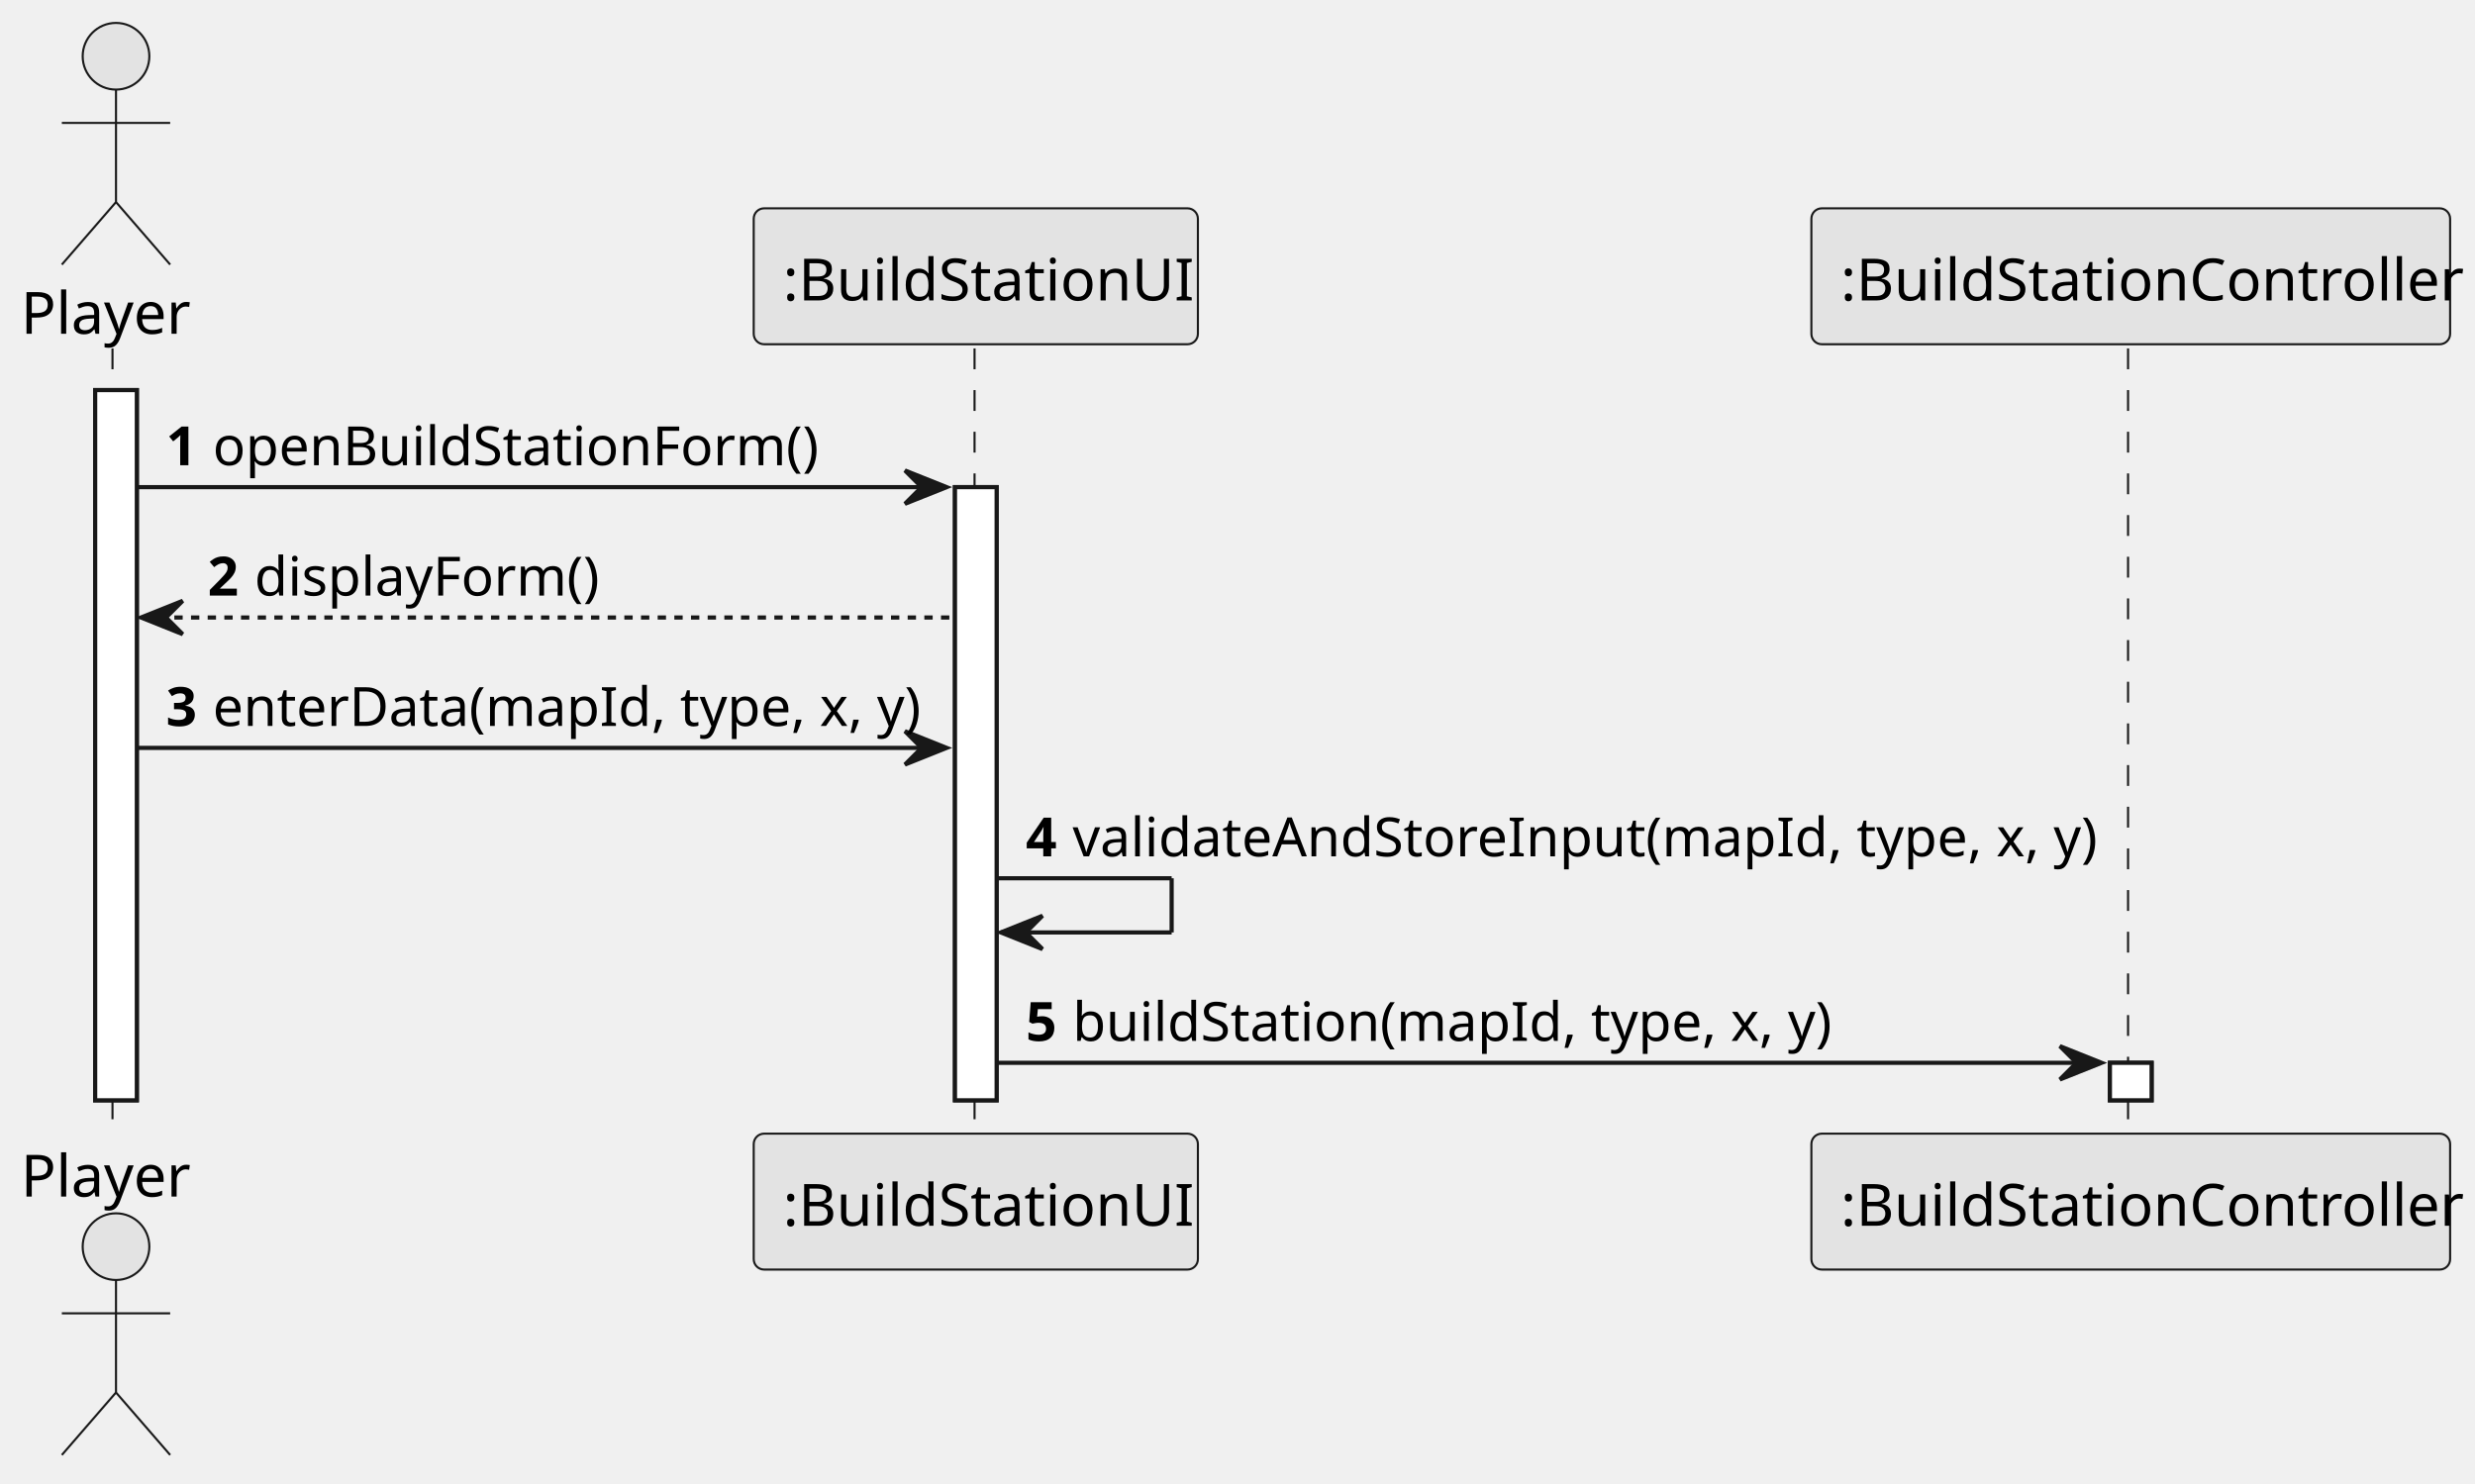
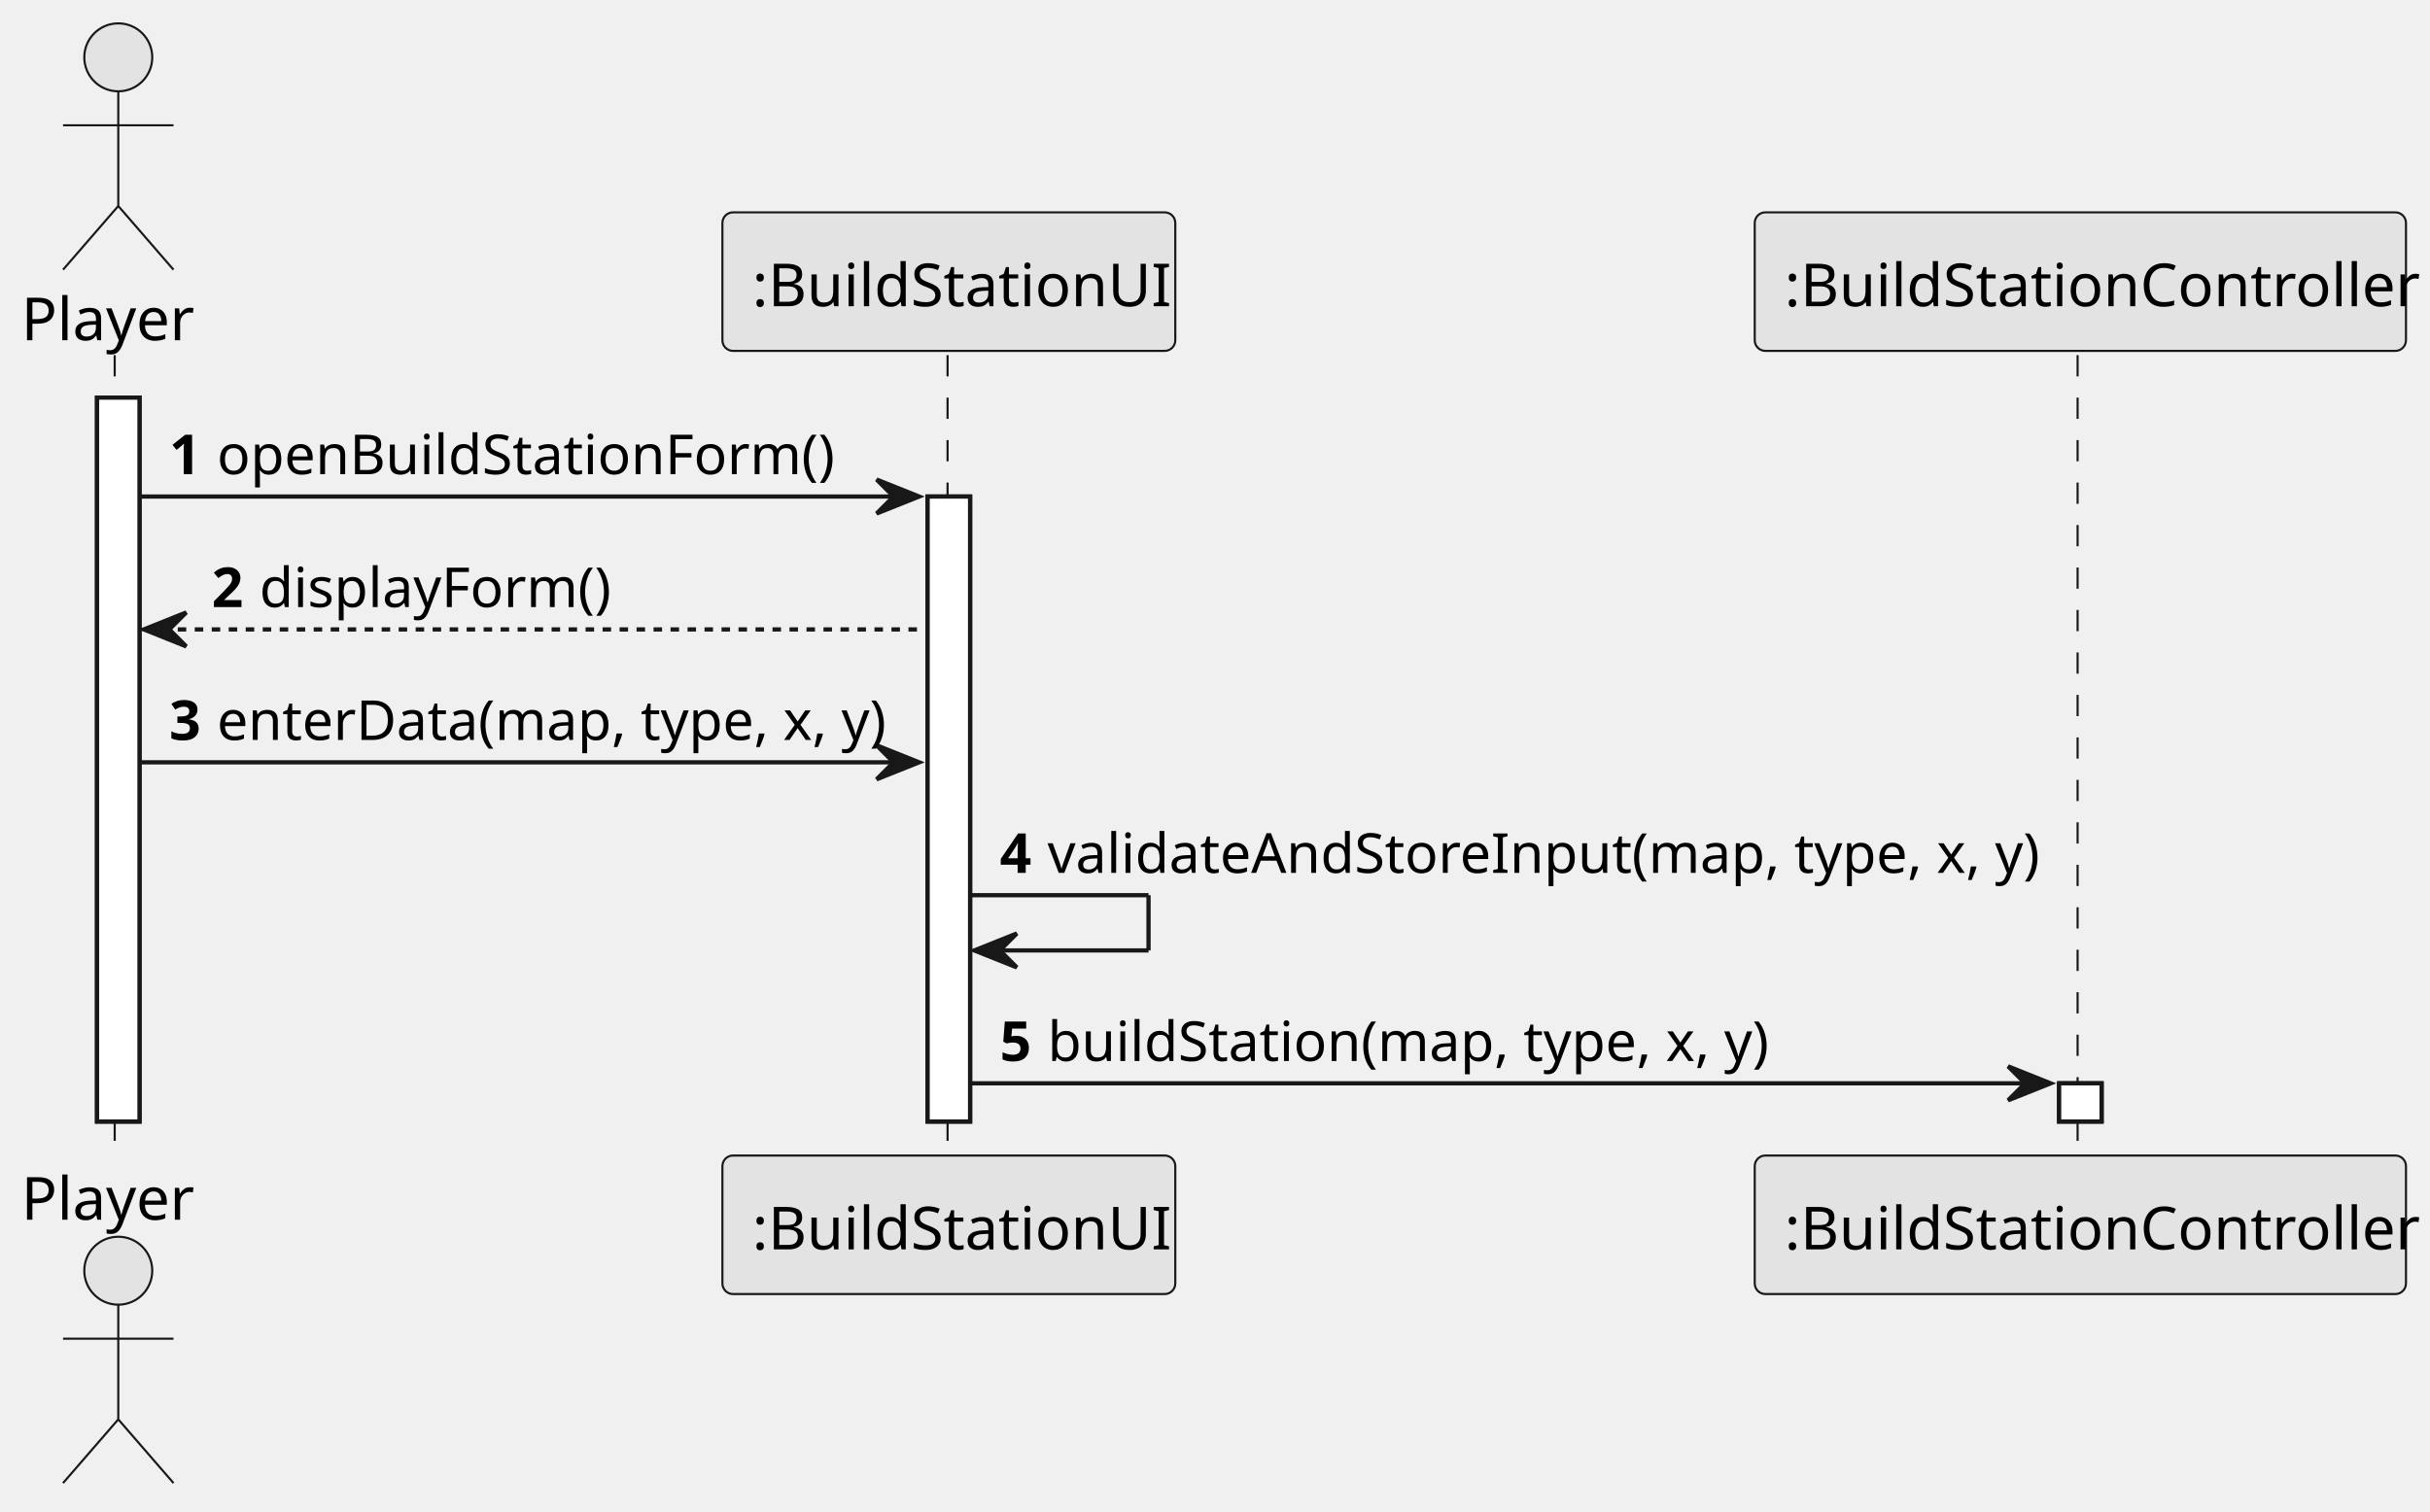
- <svg xmlns="http://www.w3.org/2000/svg" contentStyleType="text/css" height="356px" preserveAspectRatio="none" style="width:594px;height:356px;background:#FFFFFF;" version="1.1" viewBox="0 0 594 356" width="594px" zoomAndPan="magnify">
+ <svg xmlns="http://www.w3.org/2000/svg" contentStyleType="text/css" height="356px" preserveAspectRatio="none" style="width:572px;height:356px;background:#FFFFFF;" version="1.1" viewBox="0 0 572 356" width="572px" zoomAndPan="magnify">
  <defs />
  <g>
    <rect fill="#FFFFFF" height="170.455" style="stroke:#181818;stroke-width:1.0;" width="10" x="22.841" y="93.621" />
-     <rect fill="#FFFFFF" height="147.164" style="stroke:#181818;stroke-width:1.0;" width="10" x="229.194" y="116.912" />
-     <rect fill="#FFFFFF" height="9" style="stroke:#181818;stroke-width:1.0;" width="10" x="506.38" y="255.076" />
+     <rect fill="#FFFFFF" height="147.164" style="stroke:#181818;stroke-width:1.0;" width="10" x="218.352" y="116.912" />
+     <rect fill="#FFFFFF" height="9" style="stroke:#181818;stroke-width:1.0;" width="10" x="484.696" y="255.076" />
    <line style="stroke:#181818;stroke-width:0.5;stroke-dasharray:5.0,5.0;" x1="27" x2="27" y1="83.621" y2="273.076" />
-     <line style="stroke:#181818;stroke-width:0.5;stroke-dasharray:5.0,5.0;" x1="233.891" x2="233.891" y1="83.621" y2="273.076" />
-     <line style="stroke:#181818;stroke-width:0.5;stroke-dasharray:5.0,5.0;" x1="510.732" x2="510.732" y1="83.621" y2="273.076" />
+     <line style="stroke:#181818;stroke-width:0.5;stroke-dasharray:5.0,5.0;" x1="223.049" x2="223.049" y1="83.621" y2="273.076" />
+     <line style="stroke:#181818;stroke-width:0.5;stroke-dasharray:5.0,5.0;" x1="489.048" x2="489.048" y1="83.621" y2="273.076" />
    <text fill="#000000" font-family="sans-serif" font-size="14" lengthAdjust="spacing" textLength="39.683" x="5" y="80.107">Player</text>
    <ellipse cx="27.841" cy="13.5" fill="#E3E3E3" rx="8" ry="8" style="stroke:#181818;stroke-width:0.5;" />
    <path d="M27.841,21.5 L27.841,48.5 M14.841,29.5 L40.841,29.5 M27.841,48.5 L14.841,63.5 M27.841,48.5 L40.841,63.5 " fill="none" style="stroke:#181818;stroke-width:0.5;" />
    <text fill="#000000" font-family="sans-serif" font-size="14" lengthAdjust="spacing" textLength="39.683" x="5" y="287.184">Player</text>
    <ellipse cx="27.841" cy="299.197" fill="#E3E3E3" rx="8" ry="8" style="stroke:#181818;stroke-width:0.5;" />
    <path d="M27.841,307.197 L27.841,334.197 M14.841,315.197 L40.841,315.197 M27.841,334.197 L14.841,349.197 M27.841,334.197 L40.841,349.197 " fill="none" style="stroke:#181818;stroke-width:0.5;" />
-     <rect fill="#E3E3E3" height="32.621" rx="2.5" ry="2.5" style="stroke:#181818;stroke-width:0.5;" width="106.606" x="180.891" y="50" />
-     <text fill="#000000" font-family="sans-serif" font-size="14" lengthAdjust="spacing" textLength="92.606" x="187.891" y="72.107">:BuildStationUI</text>
-     <rect fill="#E3E3E3" height="32.621" rx="2.5" ry="2.5" style="stroke:#181818;stroke-width:0.5;" width="106.606" x="180.891" y="272.076" />
-     <text fill="#000000" font-family="sans-serif" font-size="14" lengthAdjust="spacing" textLength="92.606" x="187.891" y="294.184">:BuildStationUI</text>
-     <rect fill="#E3E3E3" height="32.621" rx="2.5" ry="2.5" style="stroke:#181818;stroke-width:0.5;" width="153.296" x="434.732" y="50" />
-     <text fill="#000000" font-family="sans-serif" font-size="14" lengthAdjust="spacing" textLength="139.296" x="441.732" y="72.107">:BuildStationController</text>
-     <rect fill="#E3E3E3" height="32.621" rx="2.5" ry="2.5" style="stroke:#181818;stroke-width:0.5;" width="153.296" x="434.732" y="272.076" />
-     <text fill="#000000" font-family="sans-serif" font-size="14" lengthAdjust="spacing" textLength="139.296" x="441.732" y="294.184">:BuildStationController</text>
+     <rect fill="#E3E3E3" height="32.621" rx="2.5" ry="2.5" style="stroke:#181818;stroke-width:0.5;" width="106.606" x="170.049" y="50" />
+     <text fill="#000000" font-family="sans-serif" font-size="14" lengthAdjust="spacing" textLength="92.606" x="177.049" y="72.107">:BuildStationUI</text>
+     <rect fill="#E3E3E3" height="32.621" rx="2.5" ry="2.5" style="stroke:#181818;stroke-width:0.5;" width="106.606" x="170.049" y="272.076" />
+     <text fill="#000000" font-family="sans-serif" font-size="14" lengthAdjust="spacing" textLength="92.606" x="177.049" y="294.184">:BuildStationUI</text>
+     <rect fill="#E3E3E3" height="32.621" rx="2.5" ry="2.5" style="stroke:#181818;stroke-width:0.5;" width="153.296" x="413.048" y="50" />
+     <text fill="#000000" font-family="sans-serif" font-size="14" lengthAdjust="spacing" textLength="139.296" x="420.048" y="72.107">:BuildStationController</text>
+     <rect fill="#E3E3E3" height="32.621" rx="2.5" ry="2.5" style="stroke:#181818;stroke-width:0.5;" width="153.296" x="413.048" y="272.076" />
+     <text fill="#000000" font-family="sans-serif" font-size="14" lengthAdjust="spacing" textLength="139.296" x="420.048" y="294.184">:BuildStationController</text>
    <rect fill="#FFFFFF" height="170.455" style="stroke:#181818;stroke-width:1.0;" width="10" x="22.841" y="93.621" />
-     <rect fill="#FFFFFF" height="147.164" style="stroke:#181818;stroke-width:1.0;" width="10" x="229.194" y="116.912" />
-     <rect fill="#FFFFFF" height="9" style="stroke:#181818;stroke-width:1.0;" width="10" x="506.38" y="255.076" />
-     <polygon fill="#181818" points="217.194,112.912,227.194,116.912,217.194,120.912,221.194,116.912" style="stroke:#181818;stroke-width:1.0;" />
-     <line style="stroke:#181818;stroke-width:1.0;" x1="32.841" x2="223.194" y1="116.912" y2="116.912" />
+     <rect fill="#FFFFFF" height="147.164" style="stroke:#181818;stroke-width:1.0;" width="10" x="218.352" y="116.912" />
+     <rect fill="#FFFFFF" height="9" style="stroke:#181818;stroke-width:1.0;" width="10" x="484.696" y="255.076" />
+     <polygon fill="#181818" points="206.352,112.912,216.352,116.912,206.352,120.912,210.352,116.912" style="stroke:#181818;stroke-width:1.0;" />
+     <line style="stroke:#181818;stroke-width:1.0;" x1="32.841" x2="212.352" y1="116.912" y2="116.912" />
    <text fill="#000000" font-family="sans-serif" font-size="13" font-weight="bold" lengthAdjust="spacing" textLength="7.23" x="39.841" y="111.649">1</text>
    <text fill="#000000" font-family="sans-serif" font-size="13" lengthAdjust="spacing" textLength="137.287" x="51.071" y="111.649">openBuildStationForm()</text>
    <polygon fill="#181818" points="43.841,144.203,33.841,148.203,43.841,152.203,39.841,148.203" style="stroke:#181818;stroke-width:1.0;" />
-     <line style="stroke:#181818;stroke-width:1.0;stroke-dasharray:2.0,2.0;" x1="37.841" x2="228.194" y1="148.203" y2="148.203" />
+     <line style="stroke:#181818;stroke-width:1.0;stroke-dasharray:2.0,2.0;" x1="37.841" x2="217.352" y1="148.203" y2="148.203" />
    <text fill="#000000" font-family="sans-serif" font-size="13" font-weight="bold" lengthAdjust="spacing" textLength="7.23" x="49.841" y="142.94">2</text>
    <text fill="#000000" font-family="sans-serif" font-size="13" lengthAdjust="spacing" textLength="79.454" x="61.071" y="142.94">displayForm()</text>
-     <polygon fill="#181818" points="217.194,175.494,227.194,179.494,217.194,183.494,221.194,179.494" style="stroke:#181818;stroke-width:1.0;" />
-     <line style="stroke:#181818;stroke-width:1.0;" x1="32.841" x2="223.194" y1="179.494" y2="179.494" />
+     <polygon fill="#181818" points="206.352,175.494,216.352,179.494,206.352,183.494,210.352,179.494" style="stroke:#181818;stroke-width:1.0;" />
+     <line style="stroke:#181818;stroke-width:1.0;" x1="32.841" x2="212.352" y1="179.494" y2="179.494" />
    <text fill="#000000" font-family="sans-serif" font-size="13" font-weight="bold" lengthAdjust="spacing" textLength="7.23" x="39.841" y="174.231">3</text>
-     <text fill="#000000" font-family="sans-serif" font-size="13" lengthAdjust="spacing" textLength="161.123" x="51.071" y="174.231">enterData(mapId, type, x, y)</text>
-     <line style="stroke:#181818;stroke-width:1.0;" x1="239.194" x2="281.194" y1="210.785" y2="210.785" />
-     <line style="stroke:#181818;stroke-width:1.0;" x1="281.194" x2="281.194" y1="210.785" y2="223.785" />
-     <line style="stroke:#181818;stroke-width:1.0;" x1="240.194" x2="281.194" y1="223.785" y2="223.785" />
-     <polygon fill="#181818" points="250.194,219.785,240.194,223.785,250.194,227.785,246.194,223.785" style="stroke:#181818;stroke-width:1.0;" />
-     <text fill="#000000" font-family="sans-serif" font-size="13" font-weight="bold" lengthAdjust="spacing" textLength="7.23" x="246.194" y="205.523">4</text>
-     <text fill="#000000" font-family="sans-serif" font-size="13" lengthAdjust="spacing" textLength="231.956" x="257.424" y="205.523">validateAndStoreInput(mapId, type, x, y)</text>
-     <polygon fill="#181818" points="494.38,251.076,504.38,255.076,494.38,259.076,498.38,255.076" style="stroke:#181818;stroke-width:1.0;" />
-     <line style="stroke:#181818;stroke-width:1.0;" x1="239.194" x2="500.38" y1="255.076" y2="255.076" />
-     <text fill="#000000" font-family="sans-serif" font-size="13" font-weight="bold" lengthAdjust="spacing" textLength="7.23" x="246.194" y="249.814">5</text>
-     <text fill="#000000" font-family="sans-serif" font-size="13" lengthAdjust="spacing" textLength="171.971" x="257.424" y="249.814">buildStation(mapId, type, x, y)</text>
+     <text fill="#000000" font-family="sans-serif" font-size="13" lengthAdjust="spacing" textLength="150.281" x="51.071" y="174.231">enterData(map, type, x, y)</text>
+     <line style="stroke:#181818;stroke-width:1.0;" x1="228.352" x2="270.352" y1="210.785" y2="210.785" />
+     <line style="stroke:#181818;stroke-width:1.0;" x1="270.352" x2="270.352" y1="210.785" y2="223.785" />
+     <line style="stroke:#181818;stroke-width:1.0;" x1="229.352" x2="270.352" y1="223.785" y2="223.785" />
+     <polygon fill="#181818" points="239.352,219.785,229.352,223.785,239.352,227.785,235.352,223.785" style="stroke:#181818;stroke-width:1.0;" />
+     <text fill="#000000" font-family="sans-serif" font-size="13" font-weight="bold" lengthAdjust="spacing" textLength="7.23" x="235.352" y="205.523">4</text>
+     <text fill="#000000" font-family="sans-serif" font-size="13" lengthAdjust="spacing" textLength="221.114" x="246.582" y="205.523">validateAndStoreInput(map, type, x, y)</text>
+     <polygon fill="#181818" points="472.696,251.076,482.696,255.076,472.696,259.076,476.696,255.076" style="stroke:#181818;stroke-width:1.0;" />
+     <line style="stroke:#181818;stroke-width:1.0;" x1="228.352" x2="478.696" y1="255.076" y2="255.076" />
+     <text fill="#000000" font-family="sans-serif" font-size="13" font-weight="bold" lengthAdjust="spacing" textLength="7.23" x="235.352" y="249.814">5</text>
+     <text fill="#000000" font-family="sans-serif" font-size="13" lengthAdjust="spacing" textLength="161.129" x="246.582" y="249.814">buildStation(map, type, x, y)</text>
  </g>
</svg>
